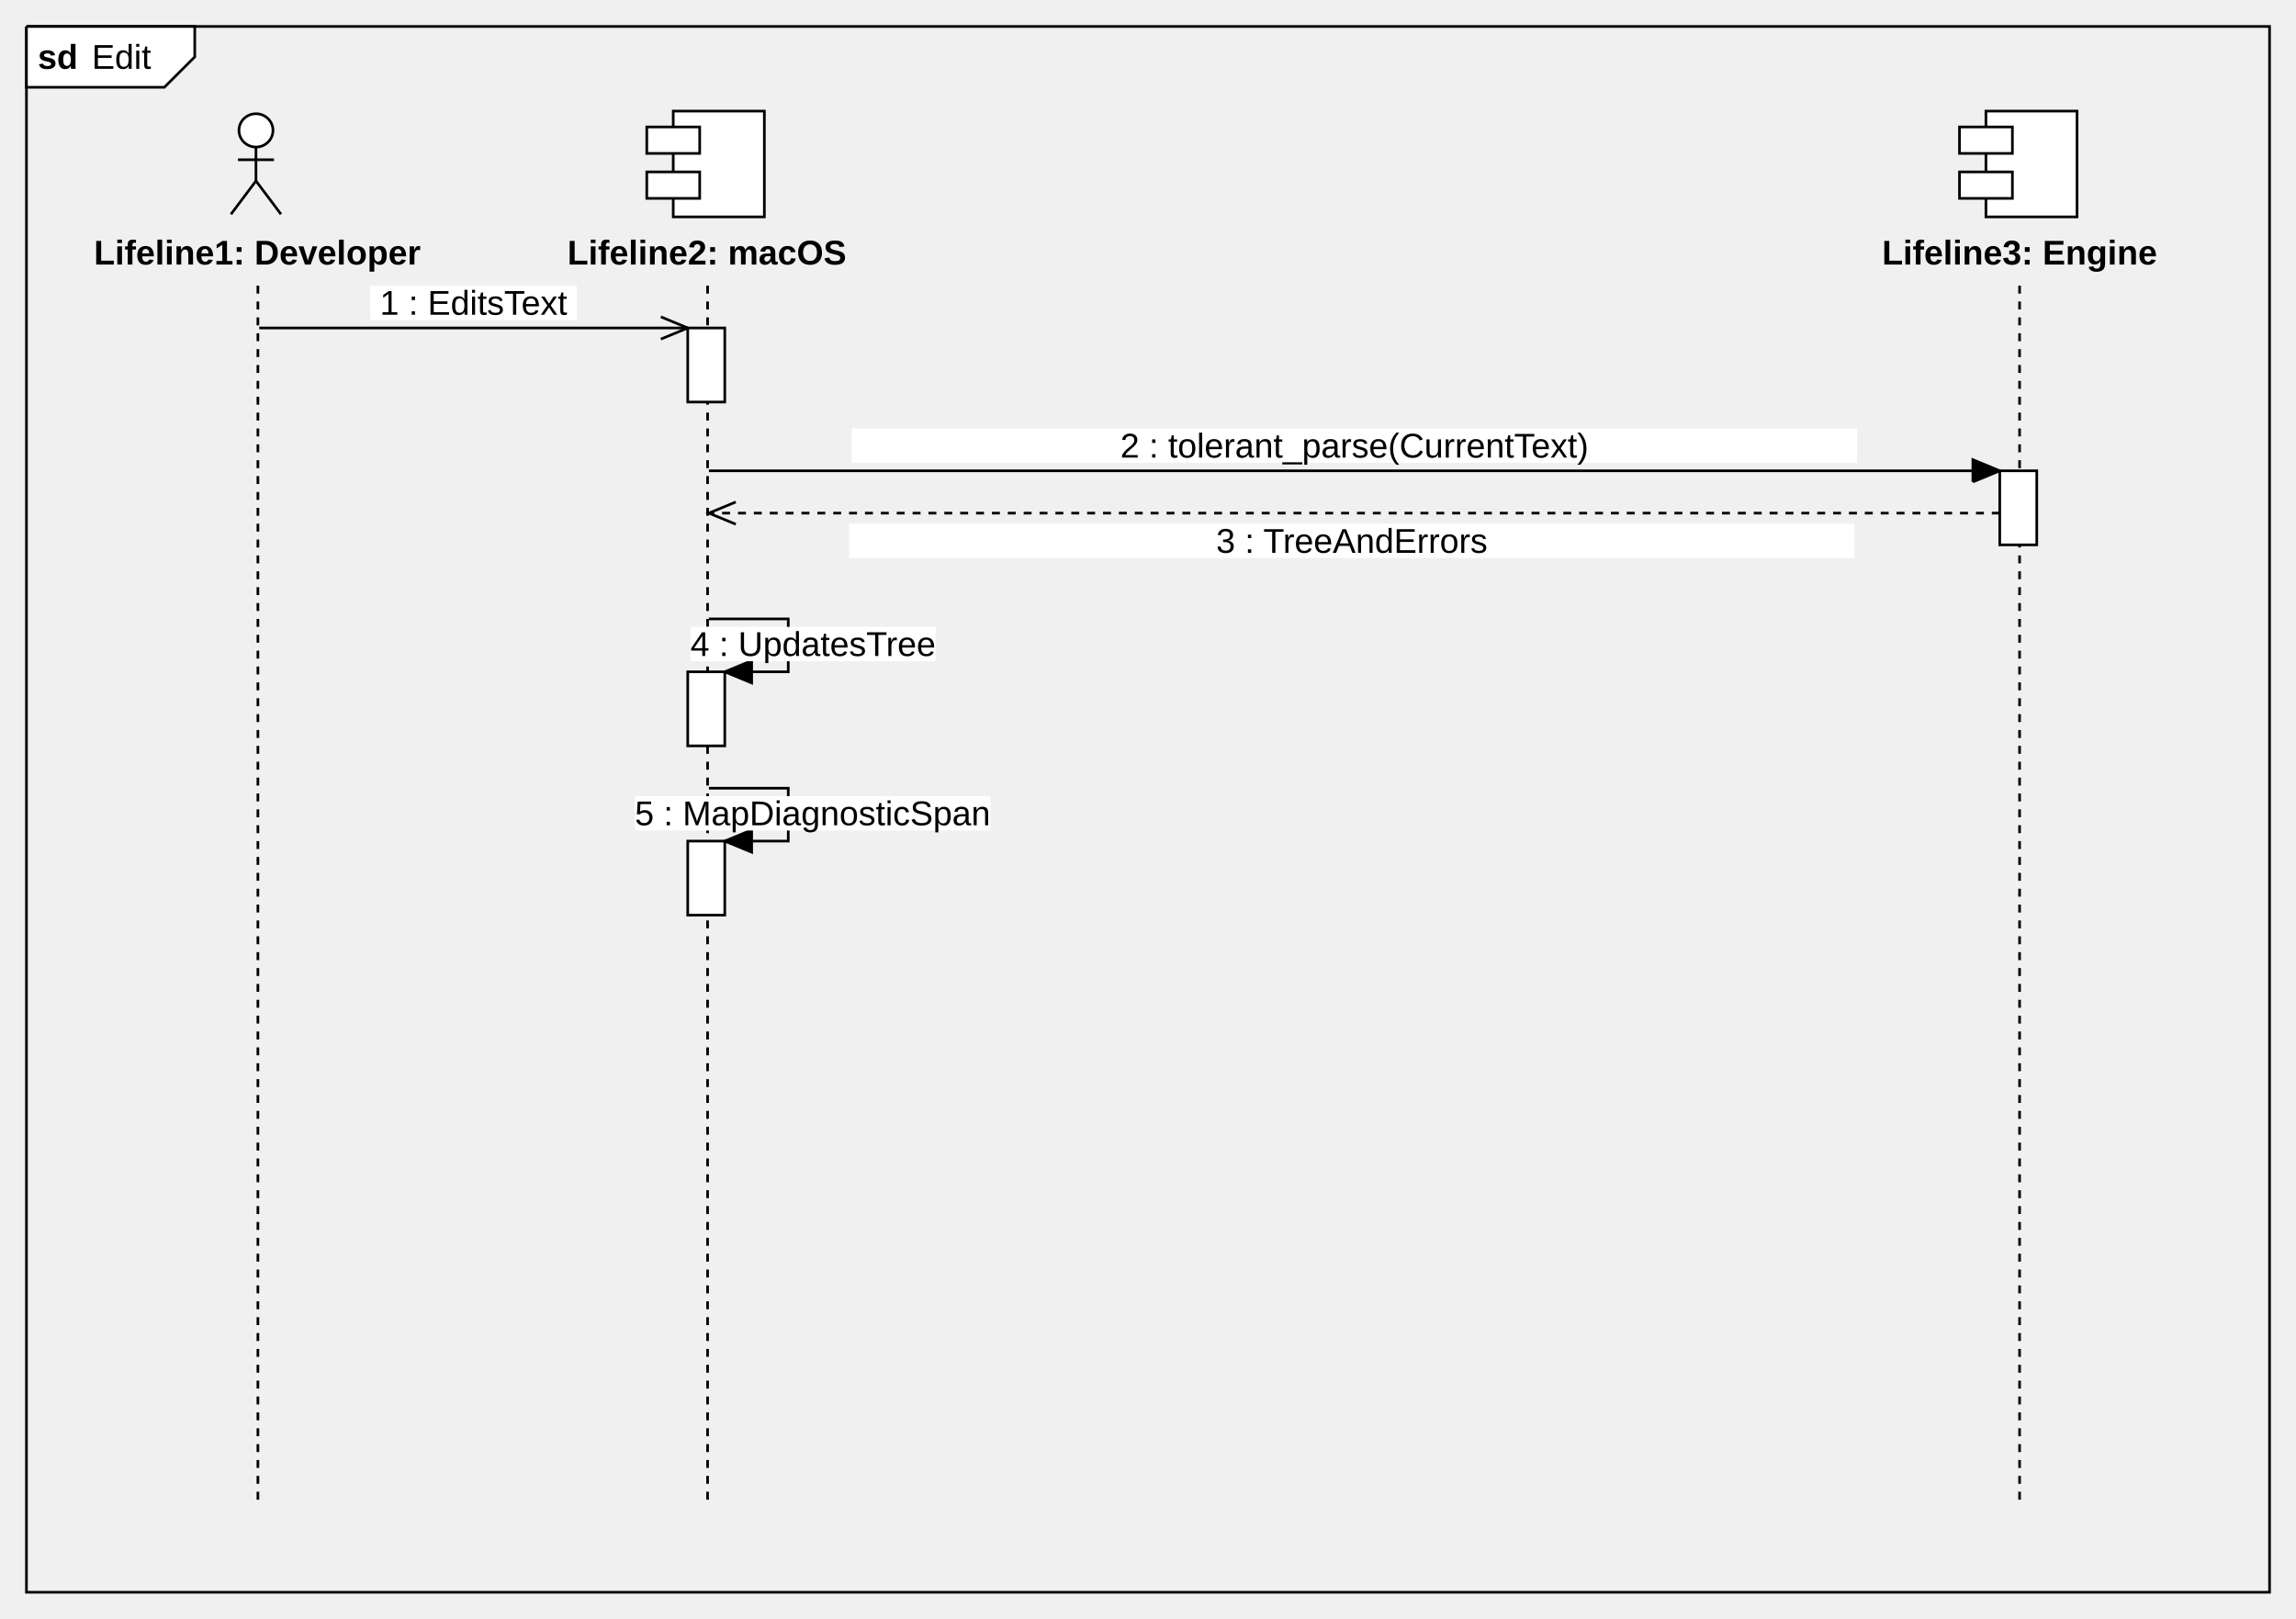
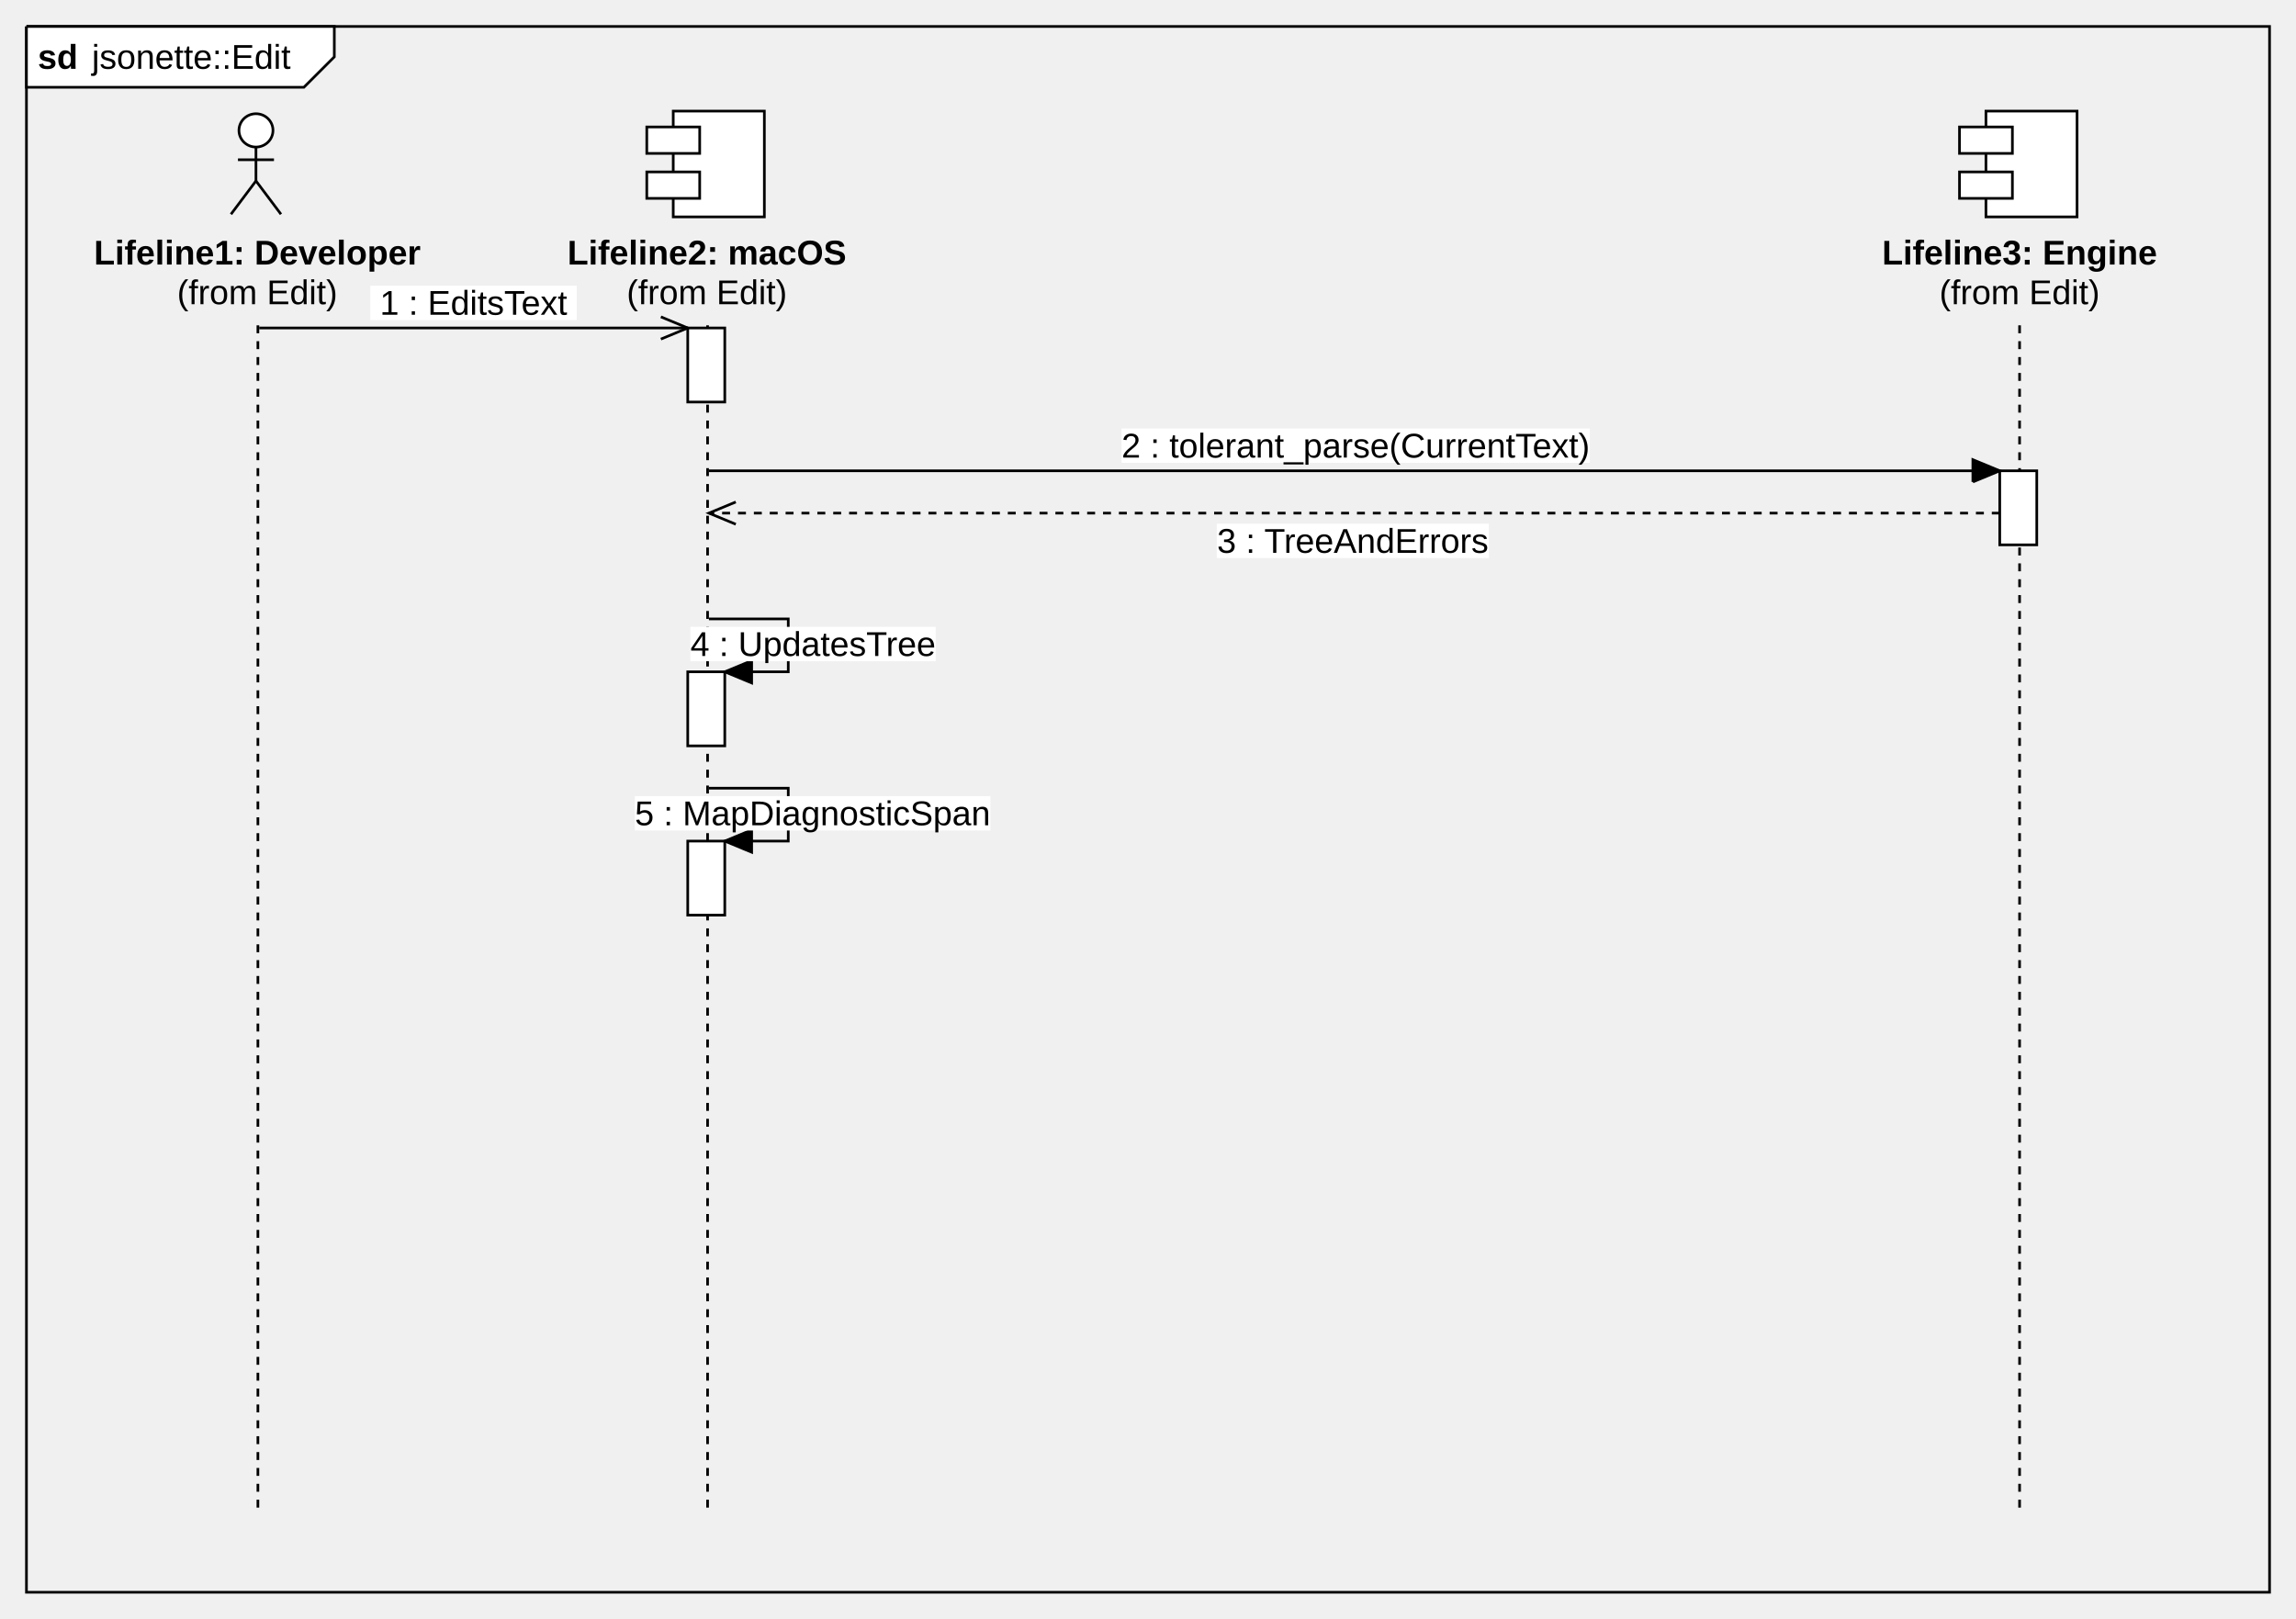
<svg xmlns="http://www.w3.org/2000/svg" version="1.1" width="868" height="612">
  <defs />
  <g>
    <g>
      <path fill="none" stroke="#000000" paint-order="fill stroke markers" d=" M 10 10 L 858 10 L 858 602 L 10 602 L 10 10" stroke-miterlimit="10" stroke-dasharray="" />
    </g>
    <g>
-       <path fill="#ffffff" stroke="none" paint-order="stroke fill markers" d=" M 10 10 L 10 33 L 62.131 33 L 73.631 21.5 L 73.631 10 L 10 10" />
-     </g>
-     <g>
-       <path fill="none" stroke="#000000" paint-order="fill stroke markers" d=" M 10 10 L 10 33 L 62.131 33 L 73.631 21.5 L 73.631 10 L 10 10 L 10 10" stroke-miterlimit="10" stroke-dasharray="" />
-     </g>
-     <g>
-       <g>
-         <path fill="none" stroke="none" />
-         <text fill="#000000" stroke="none" font-family="Arial" font-size="13px" font-style="normal" font-weight="normal" text-decoration="undefined" x="43.93" y="19.5" text-anchor="middle" dominant-baseline="central" transform="matrix(1 0 0 1 2 2)">Edit</text>
+       <path fill="#ffffff" stroke="none" paint-order="stroke fill markers" d=" M 10 10 L 10 33 L 114.886 33 L 126.386 21.5 L 126.386 10 L 10 10" />
+     </g>
+     <g>
+       <path fill="none" stroke="#000000" paint-order="fill stroke markers" d=" M 10 10 L 10 33 L 114.886 33 L 126.386 21.5 L 126.386 10 L 10 10 L 10 10" stroke-miterlimit="10" stroke-dasharray="" />
+     </g>
+     <g>
+       <g>
+         <path fill="none" stroke="none" />
+         <text fill="#000000" stroke="none" font-family="Arial" font-size="13px" font-style="normal" font-weight="normal" text-decoration="undefined" x="70.308" y="19.5" text-anchor="middle" dominant-baseline="central" transform="matrix(1 0 0 1 2 2)">jsonette::Edit</text>
      </g>
    </g>
    <g>
      <g>
        <path fill="none" stroke="none" />
        <text fill="#000000" stroke="none" font-family="Arial" font-size="13px" font-style="normal" font-weight="bold" text-decoration="undefined" x="19.865" y="19.5" text-anchor="middle" dominant-baseline="central" transform="matrix(1 0 0 1 2 2)">sd</text>
      </g>
    </g>
    <g>
      <path fill="#ffffff" stroke="none" paint-order="stroke fill markers" d=" M 90.34 49.3 C 90.34 45.821 93.218 43 96.769 43 C 100.32 43 103.198 45.821 103.198 49.3 C 103.198 52.779 100.32 55.6 96.769 55.6 C 93.218 55.6 90.34 52.779 90.34 49.3 Z" />
    </g>
    <g>
      <path fill="none" stroke="#000000" paint-order="fill stroke markers" d=" M 90.34 49.3 C 90.34 45.821 93.218 43 96.769 43 C 100.32 43 103.198 45.821 103.198 49.3 C 103.198 52.779 100.32 55.6 96.769 55.6 C 93.218 55.6 90.34 52.779 90.34 49.3 Z" stroke-miterlimit="10" stroke-dasharray="" />
    </g>
    <g>
      <path fill="none" stroke="#000000" paint-order="fill stroke markers" d=" M 96.769 55.6 L 96.769 68.4" stroke-miterlimit="10" stroke-dasharray="" />
    </g>
    <g>
      <path fill="none" stroke="#000000" paint-order="fill stroke markers" d=" M 89.962 60.4 L 103.576 60.4" stroke-miterlimit="10" stroke-dasharray="" />
    </g>
    <g>
      <path fill="none" stroke="#000000" paint-order="fill stroke markers" d=" M 96.769 68.4 L 87.314 81" stroke-miterlimit="10" stroke-dasharray="" />
    </g>
    <g>
      <path fill="none" stroke="#000000" paint-order="fill stroke markers" d=" M 96.769 68.4 L 106.224 81" stroke-miterlimit="10" stroke-dasharray="" />
    </g>
    <g>
      <g>
        <path fill="none" stroke="none" />
        <text fill="#000000" stroke="none" font-family="Arial" font-size="13px" font-style="normal" font-weight="bold" text-decoration="undefined" x="95.269" y="93.5" text-anchor="middle" dominant-baseline="central" transform="matrix(1 0 0 1 2 2)">Lifeline1: Developer</text>
      </g>
    </g>
    <g>
-       <path fill="none" stroke="#000000" paint-order="fill stroke markers" d=" M 97.5 108 L 97.5 570" stroke-miterlimit="10" stroke-dasharray="3" />
+       <g>
+         <path fill="none" stroke="none" />
+         <text fill="#000000" stroke="none" font-family="Arial" font-size="13px" font-style="normal" font-weight="normal" text-decoration="undefined" x="95.269" y="108.5" text-anchor="middle" dominant-baseline="central" transform="matrix(1 0 0 1 2 2)">(from Edit)</text>
+       </g>
+     </g>
+     <g>
+       <path fill="none" stroke="#000000" paint-order="fill stroke markers" d=" M 97.5 123 L 97.5 570" stroke-miterlimit="10" stroke-dasharray="3" />
    </g>
    <g>
      <rect fill="#ffffff" stroke="none" x="252.517" y="40" width="34.444" height="40" transform="matrix(1 0 0 1 2 2)" />
    </g>
    <g>
      <path fill="none" stroke="#000000" paint-order="fill stroke markers" d=" M 254.517 42 L 288.962 42 L 288.962 82 L 254.517 82 L 254.517 42 Z Z" stroke-miterlimit="10" stroke-dasharray="" />
    </g>
    <g>
      <rect fill="#ffffff" stroke="none" x="242.517" y="46" width="20" height="10" transform="matrix(1 0 0 1 2 2)" />
    </g>
    <g>
      <path fill="none" stroke="#000000" paint-order="fill stroke markers" d=" M 244.517 48 L 264.517 48 L 264.517 58 L 244.517 58 L 244.517 48 Z Z" stroke-miterlimit="10" stroke-dasharray="" />
    </g>
    <g>
      <rect fill="#ffffff" stroke="none" x="242.517" y="63" width="20" height="10" transform="matrix(1 0 0 1 2 2)" />
    </g>
    <g>
      <path fill="none" stroke="#000000" paint-order="fill stroke markers" d=" M 244.517 65 L 264.517 65 L 264.517 75 L 244.517 75 L 244.517 65 Z Z" stroke-miterlimit="10" stroke-dasharray="" />
    </g>
    <g>
      <g>
        <path fill="none" stroke="none" />
        <text fill="#000000" stroke="none" font-family="Arial" font-size="13px" font-style="normal" font-weight="bold" text-decoration="undefined" x="265.24" y="93.5" text-anchor="middle" dominant-baseline="central" transform="matrix(1 0 0 1 2 2)">Lifeline2: macOS</text>
      </g>
    </g>
    <g>
-       <path fill="none" stroke="#000000" paint-order="fill stroke markers" d=" M 267.5 108 L 267.5 570" stroke-miterlimit="10" stroke-dasharray="3" />
+       <g>
+         <path fill="none" stroke="none" />
+         <text fill="#000000" stroke="none" font-family="Arial" font-size="13px" font-style="normal" font-weight="normal" text-decoration="undefined" x="265.24" y="108.5" text-anchor="middle" dominant-baseline="central" transform="matrix(1 0 0 1 2 2)">(from Edit)</text>
+       </g>
+     </g>
+     <g>
+       <path fill="none" stroke="#000000" paint-order="fill stroke markers" d=" M 267.5 123 L 267.5 570" stroke-miterlimit="10" stroke-dasharray="3" />
    </g>
    <g>
      <rect fill="#ffffff" stroke="none" x="748.784" y="40" width="34.444" height="40" transform="matrix(1 0 0 1 2 2)" />
    </g>
    <g>
      <path fill="none" stroke="#000000" paint-order="fill stroke markers" d=" M 750.784 42 L 785.229 42 L 785.229 82 L 750.784 82 L 750.784 42 Z Z" stroke-miterlimit="10" stroke-dasharray="" />
    </g>
    <g>
      <rect fill="#ffffff" stroke="none" x="738.784" y="46" width="20" height="10" transform="matrix(1 0 0 1 2 2)" />
    </g>
    <g>
      <path fill="none" stroke="#000000" paint-order="fill stroke markers" d=" M 740.784 48 L 760.784 48 L 760.784 58 L 740.784 58 L 740.784 48 Z Z" stroke-miterlimit="10" stroke-dasharray="" />
    </g>
    <g>
      <rect fill="#ffffff" stroke="none" x="738.784" y="63" width="20" height="10" transform="matrix(1 0 0 1 2 2)" />
    </g>
    <g>
      <path fill="none" stroke="#000000" paint-order="fill stroke markers" d=" M 740.784 65 L 760.784 65 L 760.784 75 L 740.784 75 L 740.784 65 Z Z" stroke-miterlimit="10" stroke-dasharray="" />
    </g>
    <g>
      <g>
        <path fill="none" stroke="none" />
        <text fill="#000000" stroke="none" font-family="Arial" font-size="13px" font-style="normal" font-weight="bold" text-decoration="undefined" x="761.506" y="93.5" text-anchor="middle" dominant-baseline="central" transform="matrix(1 0 0 1 2 2)">Lifeline3: Engine</text>
      </g>
    </g>
    <g>
-       <path fill="none" stroke="#000000" paint-order="fill stroke markers" d=" M 763.5 108 L 763.5 570" stroke-miterlimit="10" stroke-dasharray="3" />
+       <g>
+         <path fill="none" stroke="none" />
+         <text fill="#000000" stroke="none" font-family="Arial" font-size="13px" font-style="normal" font-weight="normal" text-decoration="undefined" x="761.506" y="108.5" text-anchor="middle" dominant-baseline="central" transform="matrix(1 0 0 1 2 2)">(from Edit)</text>
+       </g>
+     </g>
+     <g>
+       <path fill="none" stroke="#000000" paint-order="fill stroke markers" d=" M 763.5 123 L 763.5 570" stroke-miterlimit="10" stroke-dasharray="3" />
    </g>
    <g>
      <path fill="none" stroke="#000000" paint-order="fill stroke markers" d=" M 98 124 L 260 124" stroke-miterlimit="10" stroke-dasharray="" />
    </g>
    <g>
      <path fill="none" stroke="#000000" paint-order="fill stroke markers" d=" M 249.837 128.21 L 260 124 L 249.837 119.79" stroke-miterlimit="10" stroke-dasharray="" />
    </g>
    <g>
      <rect fill="#ffffff" stroke="none" x="138" y="106" width="78.044" height="13" transform="matrix(1 0 0 1 2 2)" />
    </g>
    <g>
      <g>
        <path fill="none" stroke="none" />
        <text fill="#000000" stroke="none" font-family="Arial" font-size="13px" font-style="normal" font-weight="normal" text-decoration="undefined" x="177.022" y="112.5" text-anchor="middle" dominant-baseline="central" transform="matrix(1 0 0 1 2 2)">1 : EditsText</text>
      </g>
    </g>
    <g>
      <rect fill="#ffffff" stroke="none" x="258" y="122" width="14" height="28" transform="matrix(1 0 0 1 2 2)" />
    </g>
    <g>
      <path fill="none" stroke="#000000" paint-order="fill stroke markers" d=" M 260 124 L 274 124 L 274 152 L 260 152 L 260 124 Z Z" stroke-miterlimit="10" stroke-dasharray="" />
    </g>
    <g>
      <path fill="none" stroke="#000000" paint-order="fill stroke markers" d=" M 268 178 L 756 178" stroke-miterlimit="10" stroke-dasharray="" />
    </g>
    <g>
      <path fill="#000000" stroke="none" paint-order="stroke fill markers" d=" M 745.837 182.21 L 756 178 L 745.837 173.79" />
    </g>
    <g>
      <path fill="none" stroke="#000000" paint-order="fill stroke markers" d=" M 745.837 182.21 L 756 178 L 745.837 173.79 L 745.837 182.21" stroke-miterlimit="10" stroke-dasharray="" />
    </g>
    <g>
-       <rect fill="#ffffff" stroke="none" x="320" y="160" width="380.11" height="13" transform="matrix(1 0 0 1 2 2)" />
-     </g>
-     <g>
-       <g>
-         <path fill="none" stroke="none" />
-         <text fill="#000000" stroke="none" font-family="Arial" font-size="13px" font-style="normal" font-weight="normal" text-decoration="undefined" x="510.055" y="166.5" text-anchor="middle" dominant-baseline="central" transform="matrix(1 0 0 1 2 2)">2 : tolerant_parse(CurrentText)</text>
+       <rect fill="#ffffff" stroke="none" x="422" y="160" width="177.023" height="13" transform="matrix(1 0 0 1 2 2)" />
+     </g>
+     <g>
+       <g>
+         <path fill="none" stroke="none" />
+         <text fill="#000000" stroke="none" font-family="Arial" font-size="13px" font-style="normal" font-weight="normal" text-decoration="undefined" x="510.512" y="166.5" text-anchor="middle" dominant-baseline="central" transform="matrix(1 0 0 1 2 2)">2 : tolerant_parse(CurrentText)</text>
      </g>
    </g>
    <g>
      <rect fill="#ffffff" stroke="none" x="754" y="176" width="14" height="28" transform="matrix(1 0 0 1 2 2)" />
    </g>
    <g>
      <path fill="none" stroke="#000000" paint-order="fill stroke markers" d=" M 756 178 L 770 178 L 770 206 L 756 206 L 756 178 Z Z" stroke-miterlimit="10" stroke-dasharray="" />
    </g>
    <g>
      <path fill="none" stroke="#000000" paint-order="fill stroke markers" d=" M 756 194 L 268 194" stroke-miterlimit="10" stroke-dasharray="3" />
    </g>
    <g>
      <path fill="none" stroke="#000000" paint-order="fill stroke markers" d=" M 278.163 189.79 L 268 194 L 278.163 198.21" stroke-miterlimit="10" stroke-dasharray="" />
    </g>
    <g>
-       <rect fill="#ffffff" stroke="none" x="319" y="196" width="380.11" height="13" transform="matrix(1 0 0 1 2 2)" />
-     </g>
-     <g>
-       <g>
-         <path fill="none" stroke="none" />
-         <text fill="#000000" stroke="none" font-family="Arial" font-size="13px" font-style="normal" font-weight="normal" text-decoration="undefined" x="509.055" y="202.5" text-anchor="middle" dominant-baseline="central" transform="matrix(1 0 0 1 2 2)">3 : TreeAndErrors</text>
+       <rect fill="#ffffff" stroke="none" x="458" y="196" width="102.832" height="13" transform="matrix(1 0 0 1 2 2)" />
+     </g>
+     <g>
+       <g>
+         <path fill="none" stroke="none" />
+         <text fill="#000000" stroke="none" font-family="Arial" font-size="13px" font-style="normal" font-weight="normal" text-decoration="undefined" x="509.416" y="202.5" text-anchor="middle" dominant-baseline="central" transform="matrix(1 0 0 1 2 2)">3 : TreeAndErrors</text>
      </g>
    </g>
    <g>
      <path fill="none" stroke="#000000" paint-order="fill stroke markers" d=" M 268 234 L 298 234 L 298 254 L 274 254" stroke-miterlimit="10" stroke-dasharray="" />
    </g>
    <g>
      <path fill="#000000" stroke="none" paint-order="stroke fill markers" d=" M 284.163 249.79 L 274 254 L 284.163 258.21" />
    </g>
    <g>
      <path fill="none" stroke="#000000" paint-order="fill stroke markers" d=" M 284.163 249.79 L 274 254 L 284.163 258.21 L 284.163 249.79" stroke-miterlimit="10" stroke-dasharray="" />
    </g>
    <g>
      <rect fill="#ffffff" stroke="none" x="259" y="235" width="92.733" height="13" transform="matrix(1 0 0 1 2 2)" />
    </g>
    <g>
      <g>
        <path fill="none" stroke="none" />
        <text fill="#000000" stroke="none" font-family="Arial" font-size="13px" font-style="normal" font-weight="normal" text-decoration="undefined" x="305.366" y="241.5" text-anchor="middle" dominant-baseline="central" transform="matrix(1 0 0 1 2 2)">4 : UpdatesTree</text>
      </g>
    </g>
    <g>
      <rect fill="#ffffff" stroke="none" x="258" y="252" width="14" height="28" transform="matrix(1 0 0 1 2 2)" />
    </g>
    <g>
      <path fill="none" stroke="#000000" paint-order="fill stroke markers" d=" M 260 254 L 274 254 L 274 282 L 260 282 L 260 254 Z Z" stroke-miterlimit="10" stroke-dasharray="" />
    </g>
    <g>
      <path fill="none" stroke="#000000" paint-order="fill stroke markers" d=" M 268 298 L 298 298 L 298 318 L 274 318" stroke-miterlimit="10" stroke-dasharray="" />
    </g>
    <g>
      <path fill="#000000" stroke="none" paint-order="stroke fill markers" d=" M 284.163 313.79 L 274 318 L 284.163 322.21" />
    </g>
    <g>
      <path fill="none" stroke="#000000" paint-order="fill stroke markers" d=" M 284.163 313.79 L 274 318 L 284.163 322.21 L 284.163 313.79" stroke-miterlimit="10" stroke-dasharray="" />
    </g>
    <g>
      <rect fill="#ffffff" stroke="none" x="238" y="299" width="134.412" height="13" transform="matrix(1 0 0 1 2 2)" />
    </g>
    <g>
      <g>
        <path fill="none" stroke="none" />
        <text fill="#000000" stroke="none" font-family="Arial" font-size="13px" font-style="normal" font-weight="normal" text-decoration="undefined" x="305.206" y="305.5" text-anchor="middle" dominant-baseline="central" transform="matrix(1 0 0 1 2 2)">5 : MapDiagnosticSpan</text>
      </g>
    </g>
    <g>
      <rect fill="#ffffff" stroke="none" x="258" y="316" width="14" height="28" transform="matrix(1 0 0 1 2 2)" />
    </g>
    <g>
      <path fill="none" stroke="#000000" paint-order="fill stroke markers" d=" M 260 318 L 274 318 L 274 346 L 260 346 L 260 318 Z Z" stroke-miterlimit="10" stroke-dasharray="" />
    </g>
  </g>
</svg>
